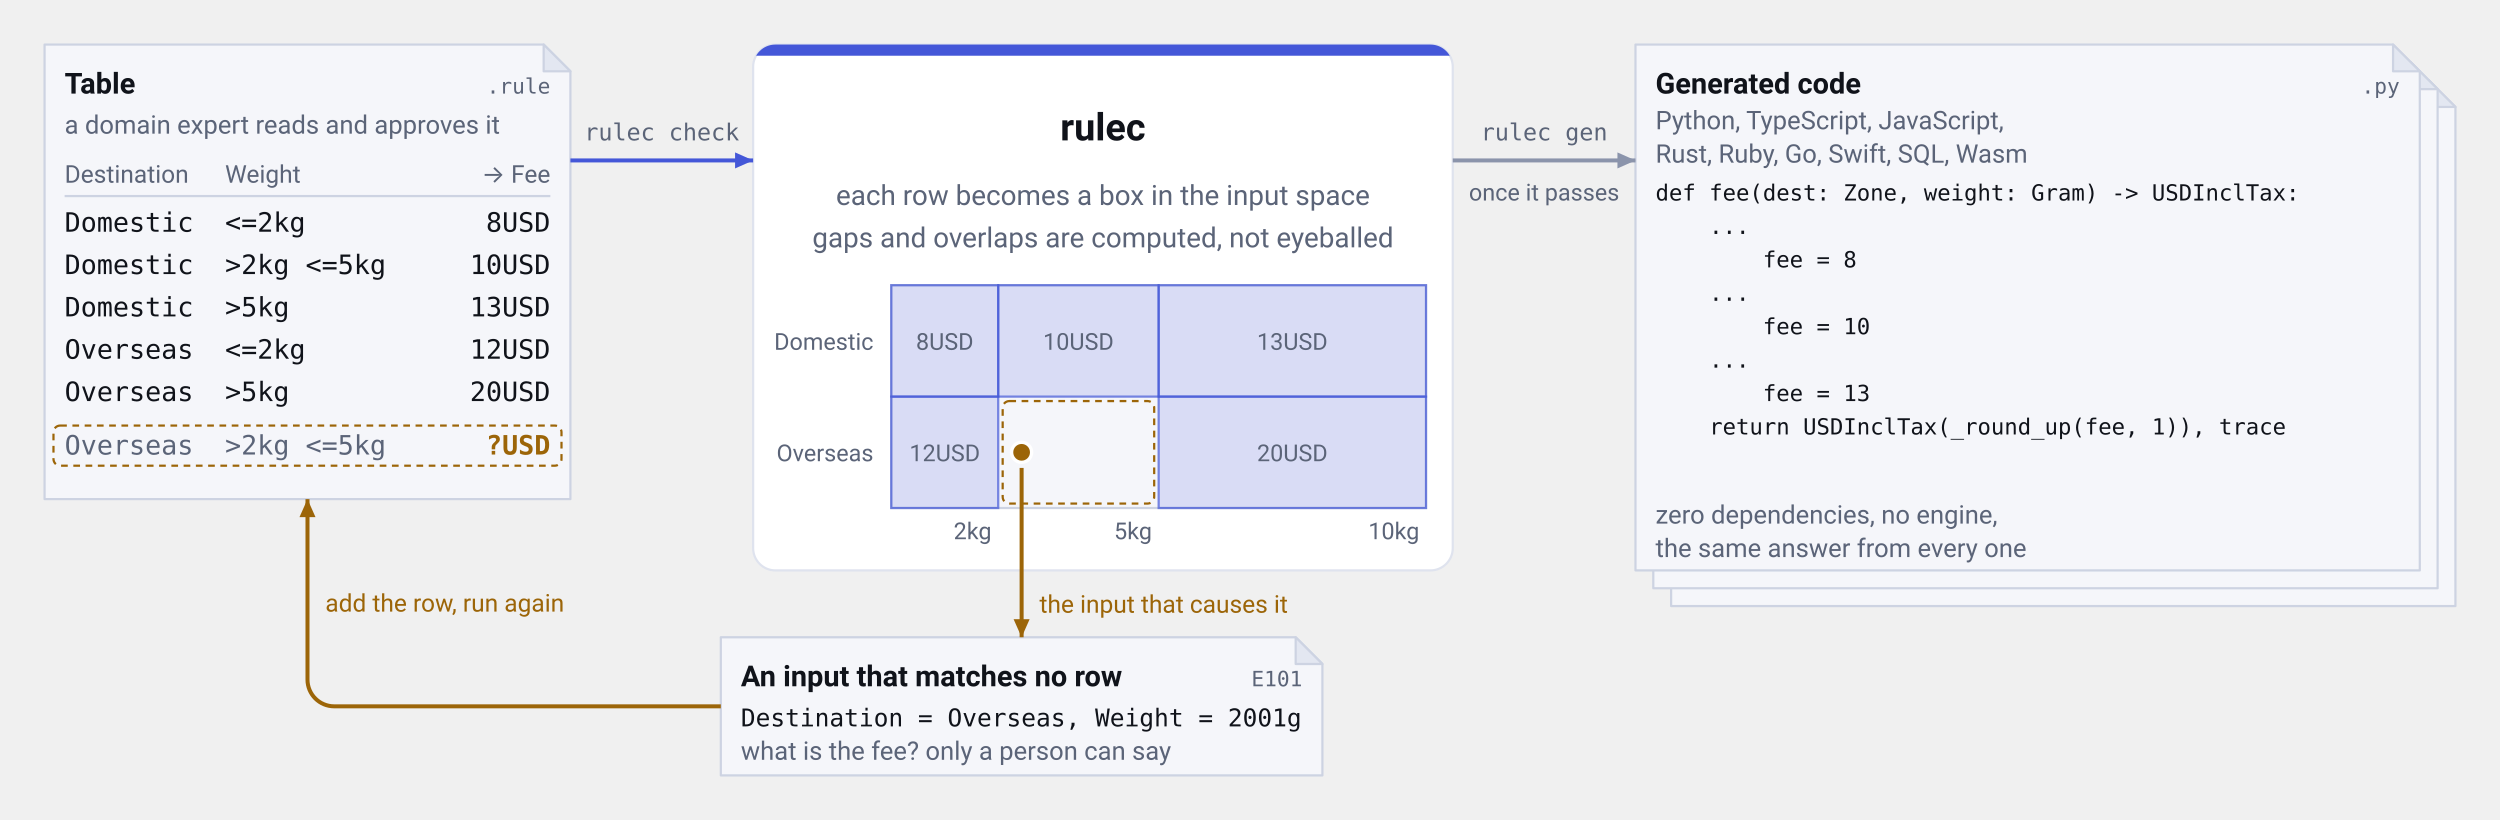
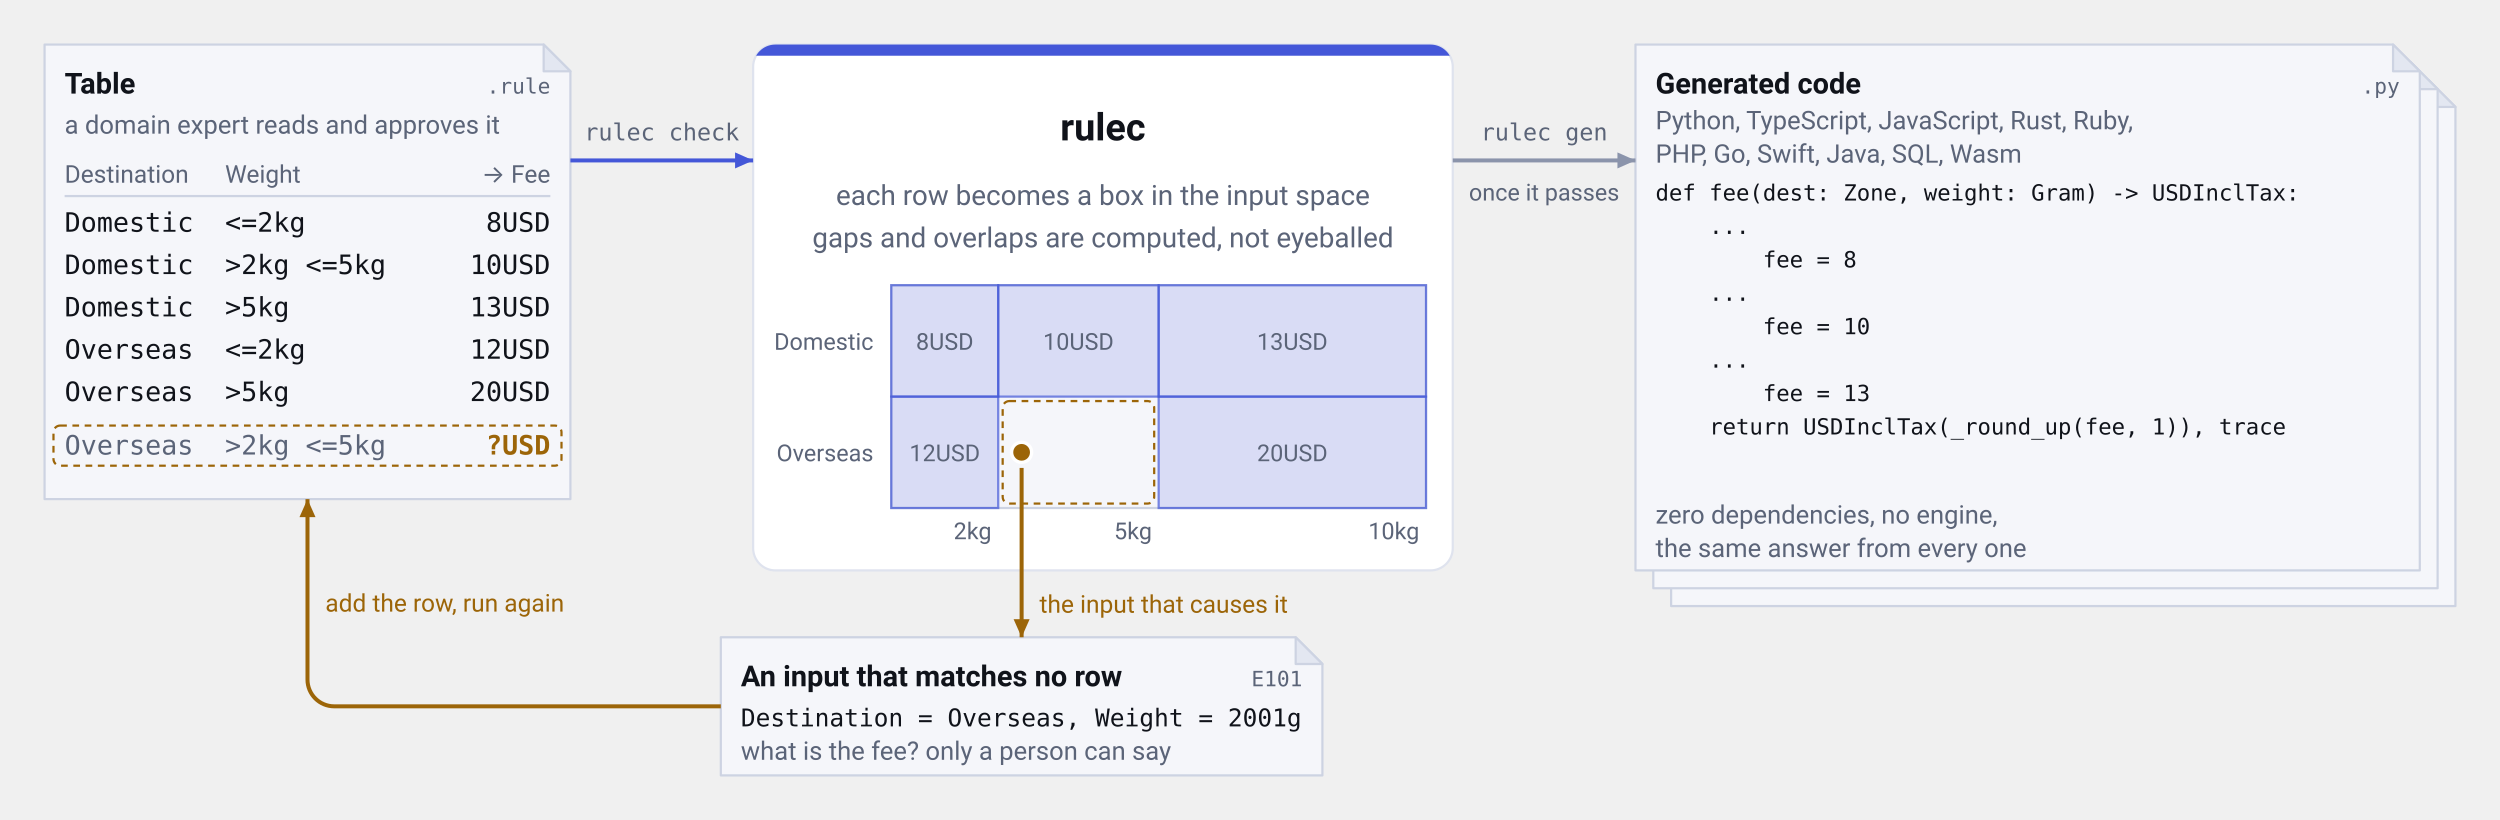
- <svg xmlns="http://www.w3.org/2000/svg" viewBox="0 0 1122 368" role="img" aria-label="Write the table. rulec turns each row into a box in the input space and proves by computation that the boxes leave no gap and no overlap. If there is a gap, back comes the input that falls through it (Destination = Overseas, Weight = 2001g): add the row and run again - only what the fee is takes a person. Only a proved table generates, and what comes out is dependency-free Python, TypeScript, JavaScript, Rust, Ruby, Go, Swift, SQL and Wasm." font-family="-apple-system, BlinkMacSystemFont, &quot;Hiragino Sans&quot;, &quot;Noto Sans JP&quot;, &quot;Yu Gothic&quot;, Meiryo, &quot;Segoe UI&quot;, Roboto, sans-serif">
+ <svg xmlns="http://www.w3.org/2000/svg" viewBox="0 0 1122 368" role="img" aria-label="Write the table. rulec turns each row into a box in the input space and proves by computation that the boxes leave no gap and no overlap. If there is a gap, back comes the input that falls through it (Destination = Overseas, Weight = 2001g): add the row and run again - only what the fee is takes a person. Only a proved table generates, and what comes out is dependency-free Python, TypeScript, JavaScript, Rust, Ruby, PHP, Go, Swift, Java, SQL and Wasm." font-family="-apple-system, BlinkMacSystemFont, &quot;Hiragino Sans&quot;, &quot;Noto Sans JP&quot;, &quot;Yu Gothic&quot;, Meiryo, &quot;Segoe UI&quot;, Roboto, sans-serif">
  <defs>
    <marker id="head-neutral" viewBox="0 0 10 10" refX="9" refY="5" markerWidth="9" markerHeight="9" markerUnits="userSpaceOnUse" orient="auto">
      <path d="M0,1 L9,5 L0,9 Z" fill="#8b94ab" />
    </marker>
    <marker id="head-accent" viewBox="0 0 10 10" refX="9" refY="5" markerWidth="9" markerHeight="9" markerUnits="userSpaceOnUse" orient="auto">
      <path d="M0,1 L9,5 L0,9 Z" fill="#4457d8" />
    </marker>
    <marker id="head-human" viewBox="0 0 10 10" refX="9" refY="5" markerWidth="9" markerHeight="9" markerUnits="userSpaceOnUse" orient="auto">
      <path d="M0,1 L9,5 L0,9 Z" fill="#9c6508" />
    </marker>
  </defs>
  <path d="M20,20 H244 L256,32 V224 H20 Z" fill="#f5f6fa" stroke="#cdd3e2" stroke-linejoin="round" />
  <path d="M244,20 V32 H256 Z" fill="#e3e7f1" stroke="#cdd3e2" stroke-linejoin="round" />
  <text x="29" y="42" font-size="13" font-weight="600" text-anchor="start" fill="#10131a">Table</text>
  <text x="247" y="42" font-size="9.5" font-weight="400" text-anchor="end" fill="#5b6478" font-family="ui-monospace, SFMono-Regular, Menlo, Consolas, monospace">.rule</text>
  <text x="29" y="60" font-size="11.5" font-weight="400" text-anchor="start" fill="#5b6478">a domain expert reads and approves it</text>
  <text x="29" y="82" font-size="11" font-weight="400" text-anchor="start" fill="#5b6478">Destination</text>
  <text x="101" y="82" font-size="11" font-weight="400" text-anchor="start" fill="#5b6478">Weight</text>
  <text x="247" y="82" font-size="11" font-weight="400" text-anchor="end" fill="#5b6478">→ Fee</text>
  <line x1="29" y1="88" x2="247" y2="88" stroke="#cdd3e2" />
  <text x="29" y="104" font-size="12" font-weight="400" text-anchor="start" fill="#10131a" font-family="ui-monospace, SFMono-Regular, Menlo, Consolas, monospace">Domestic</text>
  <text x="101" y="104" font-size="12" font-weight="400" text-anchor="start" fill="#10131a" font-family="ui-monospace, SFMono-Regular, Menlo, Consolas, monospace">&lt;=2kg</text>
  <text x="247" y="104" font-size="12" font-weight="400" text-anchor="end" fill="#10131a" font-family="ui-monospace, SFMono-Regular, Menlo, Consolas, monospace">8USD</text>
  <text x="29" y="123" font-size="12" font-weight="400" text-anchor="start" fill="#10131a" font-family="ui-monospace, SFMono-Regular, Menlo, Consolas, monospace">Domestic</text>
  <text x="101" y="123" font-size="12" font-weight="400" text-anchor="start" fill="#10131a" font-family="ui-monospace, SFMono-Regular, Menlo, Consolas, monospace">&gt;2kg &lt;=5kg</text>
  <text x="247" y="123" font-size="12" font-weight="400" text-anchor="end" fill="#10131a" font-family="ui-monospace, SFMono-Regular, Menlo, Consolas, monospace">10USD</text>
  <text x="29" y="142" font-size="12" font-weight="400" text-anchor="start" fill="#10131a" font-family="ui-monospace, SFMono-Regular, Menlo, Consolas, monospace">Domestic</text>
  <text x="101" y="142" font-size="12" font-weight="400" text-anchor="start" fill="#10131a" font-family="ui-monospace, SFMono-Regular, Menlo, Consolas, monospace">&gt;5kg</text>
  <text x="247" y="142" font-size="12" font-weight="400" text-anchor="end" fill="#10131a" font-family="ui-monospace, SFMono-Regular, Menlo, Consolas, monospace">13USD</text>
  <text x="29" y="161" font-size="12" font-weight="400" text-anchor="start" fill="#10131a" font-family="ui-monospace, SFMono-Regular, Menlo, Consolas, monospace">Overseas</text>
  <text x="101" y="161" font-size="12" font-weight="400" text-anchor="start" fill="#10131a" font-family="ui-monospace, SFMono-Regular, Menlo, Consolas, monospace">&lt;=2kg</text>
  <text x="247" y="161" font-size="12" font-weight="400" text-anchor="end" fill="#10131a" font-family="ui-monospace, SFMono-Regular, Menlo, Consolas, monospace">12USD</text>
  <text x="29" y="180" font-size="12" font-weight="400" text-anchor="start" fill="#10131a" font-family="ui-monospace, SFMono-Regular, Menlo, Consolas, monospace">Overseas</text>
  <text x="101" y="180" font-size="12" font-weight="400" text-anchor="start" fill="#10131a" font-family="ui-monospace, SFMono-Regular, Menlo, Consolas, monospace">&gt;5kg</text>
  <text x="247" y="180" font-size="12" font-weight="400" text-anchor="end" fill="#10131a" font-family="ui-monospace, SFMono-Regular, Menlo, Consolas, monospace">20USD</text>
  <rect x="24" y="191" width="228" height="18" rx="3" fill="none" stroke="#9c6508" stroke-width="1" stroke-dasharray="3 2.5" />
  <text x="29" y="204" font-size="12" font-weight="400" text-anchor="start" fill="#5b6478" font-family="ui-monospace, SFMono-Regular, Menlo, Consolas, monospace">Overseas</text>
  <text x="101" y="204" font-size="12" font-weight="400" text-anchor="start" fill="#5b6478" font-family="ui-monospace, SFMono-Regular, Menlo, Consolas, monospace">&gt;2kg &lt;=5kg</text>
  <text x="247" y="204" font-size="12" font-weight="600" text-anchor="end" fill="#9c6508" font-family="ui-monospace, SFMono-Regular, Menlo, Consolas, monospace">?USD</text>
  <clipPath id="clip-rulec">
    <rect x="338" y="20" width="314" height="236" rx="10" />
  </clipPath>
  <rect x="338" y="20" width="314" height="236" rx="10" fill="#ffffff" stroke="#dfe3ee" />
  <rect x="338" y="20" width="314" height="5" fill="#4457d8" clip-path="url(#clip-rulec)" />
  <text x="495.0" y="63" font-size="17" font-weight="700" text-anchor="middle" fill="#10131a">rulec</text>
  <text x="495.0" y="92" font-size="12.5" font-weight="400" text-anchor="middle" fill="#5b6478">each row becomes a box in the input space</text>
  <text x="495.0" y="111" font-size="12.5" font-weight="400" text-anchor="middle" fill="#5b6478">gaps and overlaps are computed, not eyeballed</text>
  <rect x="400" y="128" width="240" height="100" fill="#f5f6fa" stroke="#cdd3e2" />
  <rect x="400.0" y="128.0" width="48.0" height="50.0" fill="#4457d8" fill-opacity="0.16" stroke="#4457d8" stroke-opacity="0.7" />
  <text x="424.0" y="157.0" font-size="10.5" font-weight="400" text-anchor="middle" fill="#5b6478">8USD</text>
  <rect x="448.0" y="128.0" width="72.0" height="50.0" fill="#4457d8" fill-opacity="0.16" stroke="#4457d8" stroke-opacity="0.7" />
  <text x="484.0" y="157.0" font-size="10.5" font-weight="400" text-anchor="middle" fill="#5b6478">10USD</text>
  <rect x="520.0" y="128.0" width="120.0" height="50.0" fill="#4457d8" fill-opacity="0.16" stroke="#4457d8" stroke-opacity="0.7" />
  <text x="580.0" y="157.0" font-size="10.5" font-weight="400" text-anchor="middle" fill="#5b6478">13USD</text>
  <rect x="400.0" y="178.0" width="48.0" height="50.0" fill="#4457d8" fill-opacity="0.16" stroke="#4457d8" stroke-opacity="0.7" />
  <text x="424.0" y="207.0" font-size="10.5" font-weight="400" text-anchor="middle" fill="#5b6478">12USD</text>
  <rect x="520.0" y="178.0" width="120.0" height="50.0" fill="#4457d8" fill-opacity="0.16" stroke="#4457d8" stroke-opacity="0.7" />
  <text x="580.0" y="207.0" font-size="10.5" font-weight="400" text-anchor="middle" fill="#5b6478">20USD</text>
  <rect x="450.0" y="180.0" width="68.0" height="46.0" rx="3" fill="none" stroke="#9c6508" stroke-width="1" stroke-dasharray="3 2.5" />
  <text x="392" y="157.0" font-size="10.5" font-weight="400" text-anchor="end" fill="#5b6478">Domestic</text>
  <text x="392" y="207.0" font-size="10.5" font-weight="400" text-anchor="end" fill="#5b6478">Overseas</text>
  <text x="445.0" y="242" font-size="10.5" font-weight="400" text-anchor="end" fill="#5b6478">2kg</text>
  <text x="517.0" y="242" font-size="10.5" font-weight="400" text-anchor="end" fill="#5b6478">5kg</text>
  <text x="637.0" y="242" font-size="10.5" font-weight="400" text-anchor="end" fill="#5b6478">10kg</text>
  <circle cx="458.5" cy="203.0" r="4.5" fill="#9c6508" stroke="#ffffff" stroke-width="1.5" />
  <path d="M750,36 H1090 L1102,48 V272 H750 Z" fill="#f5f6fa" stroke="#cdd3e2" stroke-linejoin="round" />
  <path d="M1090,36 V48 H1102 Z" fill="#e3e7f1" stroke="#cdd3e2" stroke-linejoin="round" />
  <path d="M742,28 H1082 L1094,40 V264 H742 Z" fill="#f5f6fa" stroke="#cdd3e2" stroke-linejoin="round" />
  <path d="M1082,28 V40 H1094 Z" fill="#e3e7f1" stroke="#cdd3e2" stroke-linejoin="round" />
  <path d="M734,20 H1074 L1086,32 V256 H734 Z" fill="#f5f6fa" stroke="#cdd3e2" stroke-linejoin="round" />
  <path d="M1074,20 V32 H1086 Z" fill="#e3e7f1" stroke="#cdd3e2" stroke-linejoin="round" />
  <text x="743" y="42" font-size="13" font-weight="600" text-anchor="start" fill="#10131a">Generated code</text>
  <text x="1077" y="42" font-size="9.5" font-weight="400" text-anchor="end" fill="#5b6478" font-family="ui-monospace, SFMono-Regular, Menlo, Consolas, monospace">.py</text>
-   <text x="743" y="58" font-size="11.5" font-weight="400" text-anchor="start" fill="#5b6478">Python, TypeScript, JavaScript,</text>
-   <text x="743" y="73" font-size="11.5" font-weight="400" text-anchor="start" fill="#5b6478">Rust, Ruby, Go, Swift, SQL, Wasm</text>
+   <text x="743" y="58" font-size="11.5" font-weight="400" text-anchor="start" fill="#5b6478">Python, TypeScript, JavaScript, Rust, Ruby,</text>
+   <text x="743" y="73" font-size="11.5" font-weight="400" text-anchor="start" fill="#5b6478">PHP, Go, Swift, Java, SQL, Wasm</text>
  <text x="743" y="90" font-size="10" font-weight="400" text-anchor="start" fill="#10131a" font-family="ui-monospace, SFMono-Regular, Menlo, Consolas, monospace" xml:space="preserve" style="white-space:pre">def fee(dest: Zone, weight: Gram) -&gt; USDInclTax:</text>
  <text x="743" y="105" font-size="10" font-weight="400" text-anchor="start" fill="#10131a" font-family="ui-monospace, SFMono-Regular, Menlo, Consolas, monospace" xml:space="preserve" style="white-space:pre">    ...</text>
  <text x="743" y="120" font-size="10" font-weight="400" text-anchor="start" fill="#10131a" font-family="ui-monospace, SFMono-Regular, Menlo, Consolas, monospace" xml:space="preserve" style="white-space:pre">        fee = 8</text>
  <text x="743" y="135" font-size="10" font-weight="400" text-anchor="start" fill="#10131a" font-family="ui-monospace, SFMono-Regular, Menlo, Consolas, monospace" xml:space="preserve" style="white-space:pre">    ...</text>
  <text x="743" y="150" font-size="10" font-weight="400" text-anchor="start" fill="#10131a" font-family="ui-monospace, SFMono-Regular, Menlo, Consolas, monospace" xml:space="preserve" style="white-space:pre">        fee = 10</text>
  <text x="743" y="165" font-size="10" font-weight="400" text-anchor="start" fill="#10131a" font-family="ui-monospace, SFMono-Regular, Menlo, Consolas, monospace" xml:space="preserve" style="white-space:pre">    ...</text>
  <text x="743" y="180" font-size="10" font-weight="400" text-anchor="start" fill="#10131a" font-family="ui-monospace, SFMono-Regular, Menlo, Consolas, monospace" xml:space="preserve" style="white-space:pre">        fee = 13</text>
  <text x="743" y="195" font-size="10" font-weight="400" text-anchor="start" fill="#10131a" font-family="ui-monospace, SFMono-Regular, Menlo, Consolas, monospace" xml:space="preserve" style="white-space:pre">    return USDInclTax(_round_up(fee, 1)), trace</text>
  <text x="743" y="235" font-size="11.5" font-weight="400" text-anchor="start" fill="#5b6478">zero dependencies, no engine,</text>
  <text x="743" y="250" font-size="11.5" font-weight="400" text-anchor="start" fill="#5b6478">the same answer from every one</text>
  <path d="M323.5,286 H581.5 L593.5,298 V348 H323.5 Z" fill="#f5f6fa" stroke="#cdd3e2" stroke-linejoin="round" />
  <path d="M581.5,286 V298 H593.5 Z" fill="#e3e7f1" stroke="#cdd3e2" stroke-linejoin="round" />
  <text x="332.5" y="308" font-size="13" font-weight="600" text-anchor="start" fill="#10131a">An input that matches no row</text>
  <text x="584.5" y="308" font-size="9.5" font-weight="400" text-anchor="end" fill="#5b6478" font-family="ui-monospace, SFMono-Regular, Menlo, Consolas, monospace">E101</text>
  <text x="332.5" y="326" font-size="11" font-weight="400" text-anchor="start" fill="#10131a" font-family="ui-monospace, SFMono-Regular, Menlo, Consolas, monospace">Destination = Overseas, Weight = 2001g</text>
  <text x="332.5" y="341" font-size="11.5" font-weight="400" text-anchor="start" fill="#5b6478">what is the fee? only a person can say</text>
  <line x1="256" y1="72" x2="338" y2="72" stroke="#4457d8" stroke-width="1.8" marker-end="url(#head-accent)" />
  <text x="297.0" y="63" font-size="10.5" font-weight="400" text-anchor="middle" fill="#5b6478" font-family="ui-monospace, SFMono-Regular, Menlo, Consolas, monospace">rulec check</text>
  <line x1="652" y1="72" x2="734" y2="72" stroke="#8b94ab" stroke-width="1.8" marker-end="url(#head-neutral)" />
  <text x="693.0" y="63" font-size="10.5" font-weight="400" text-anchor="middle" fill="#5b6478" font-family="ui-monospace, SFMono-Regular, Menlo, Consolas, monospace">rulec gen</text>
  <text x="693.0" y="90" font-size="10.5" font-weight="400" text-anchor="middle" fill="#5b6478">once it passes</text>
  <line x1="458.5" y1="210.0" x2="458.5" y2="286" stroke="#9c6508" stroke-width="1.8" marker-end="url(#head-human)" />
  <text x="466.5" y="275.0" font-size="11" font-weight="400" text-anchor="start" fill="#9c6508">the input that causes it</text>
  <path d="M323.5,317.0 H150.0 A12,12 0 0 1 138.0,305.0 V224" fill="none" stroke="#9c6508" stroke-width="1.8" marker-end="url(#head-human)" />
  <text x="146.0" y="274.5" font-size="11" font-weight="400" text-anchor="start" fill="#9c6508">add the row, run again</text>
</svg>
